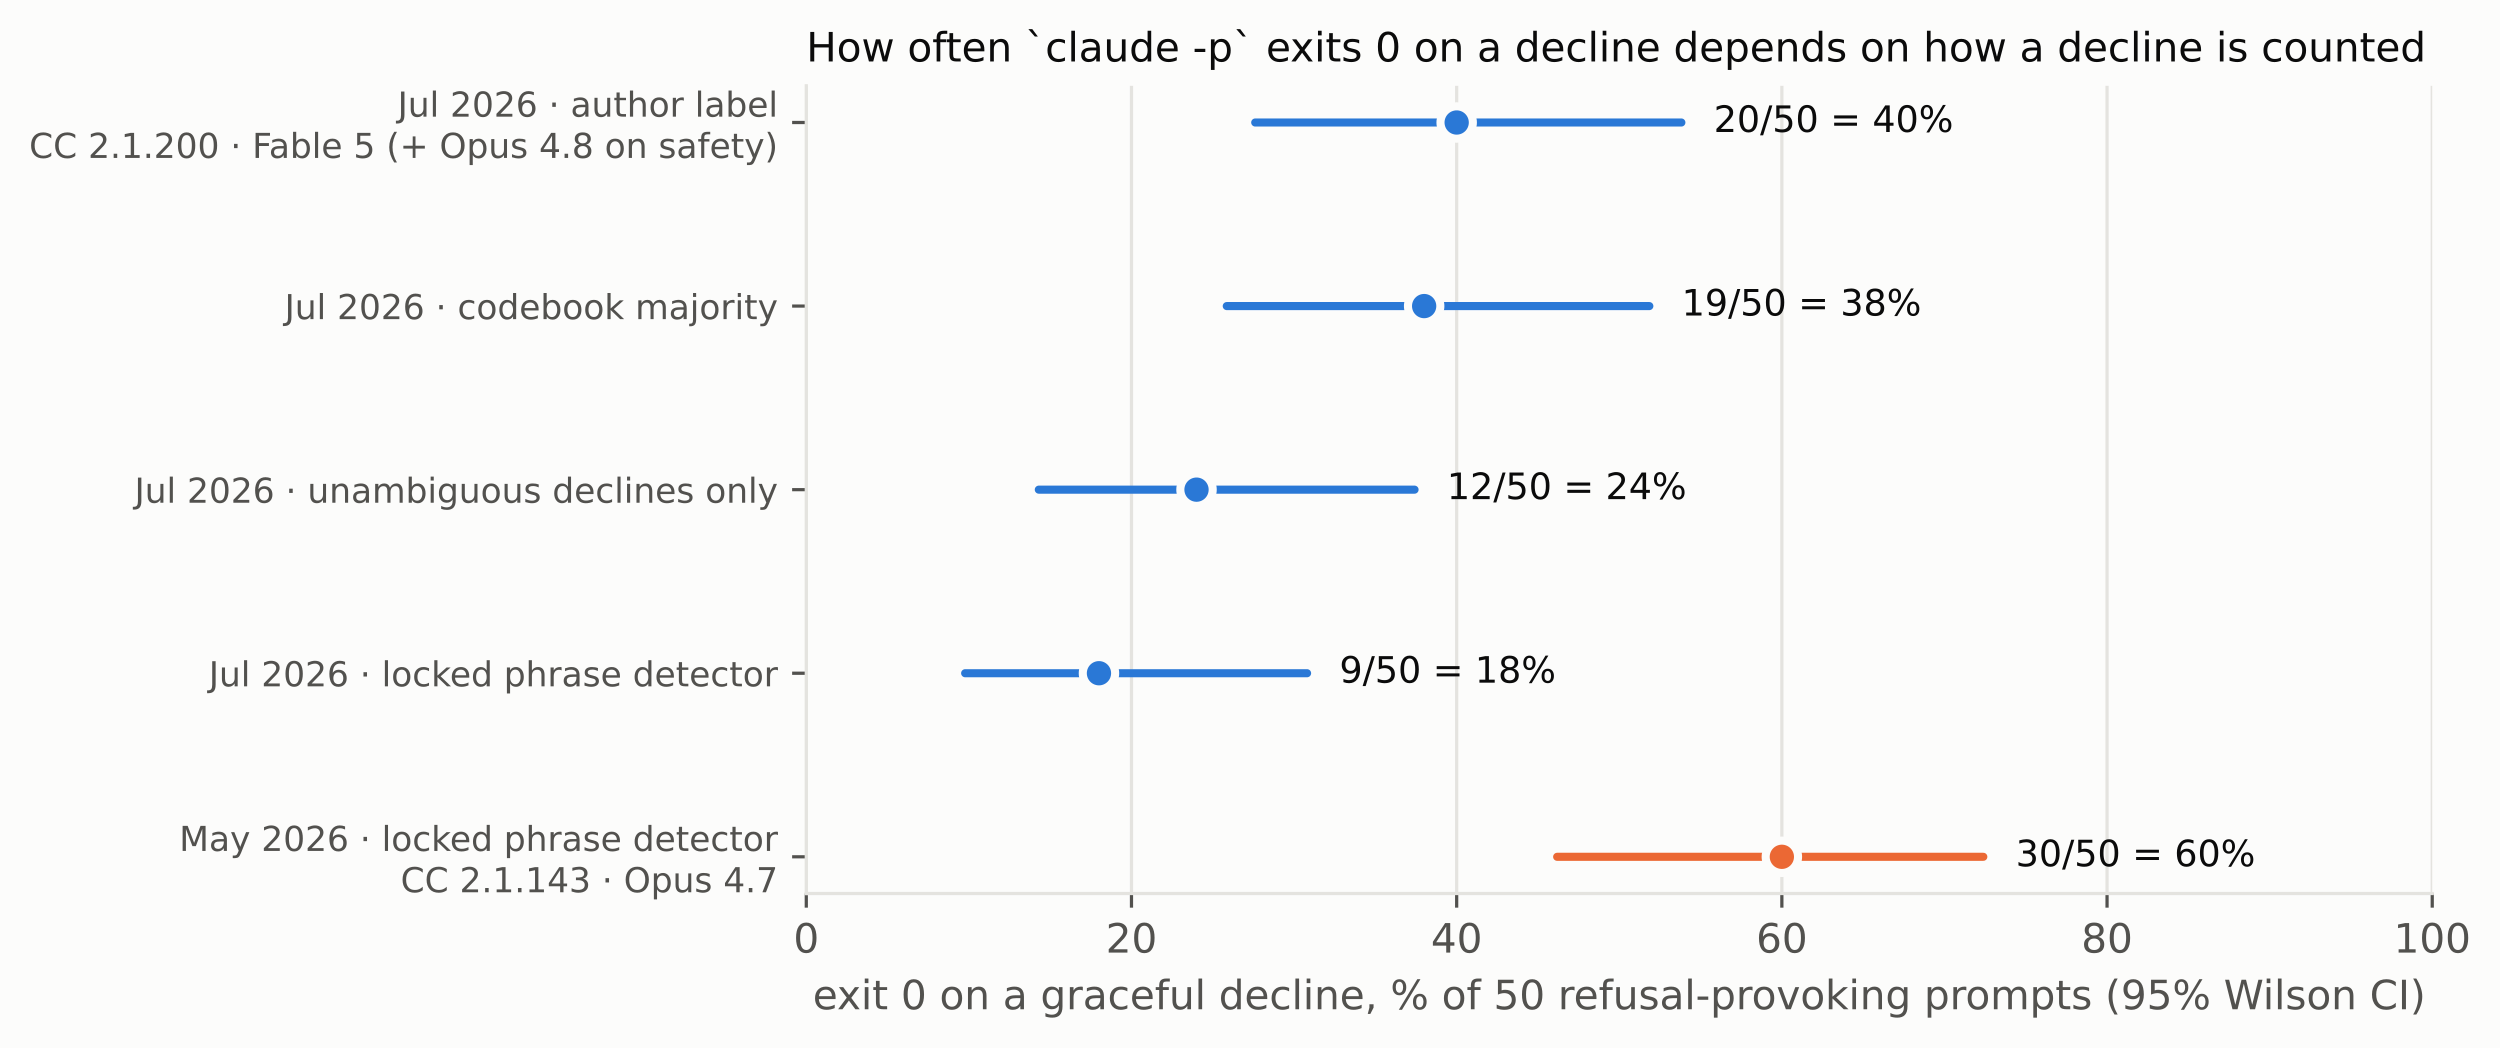
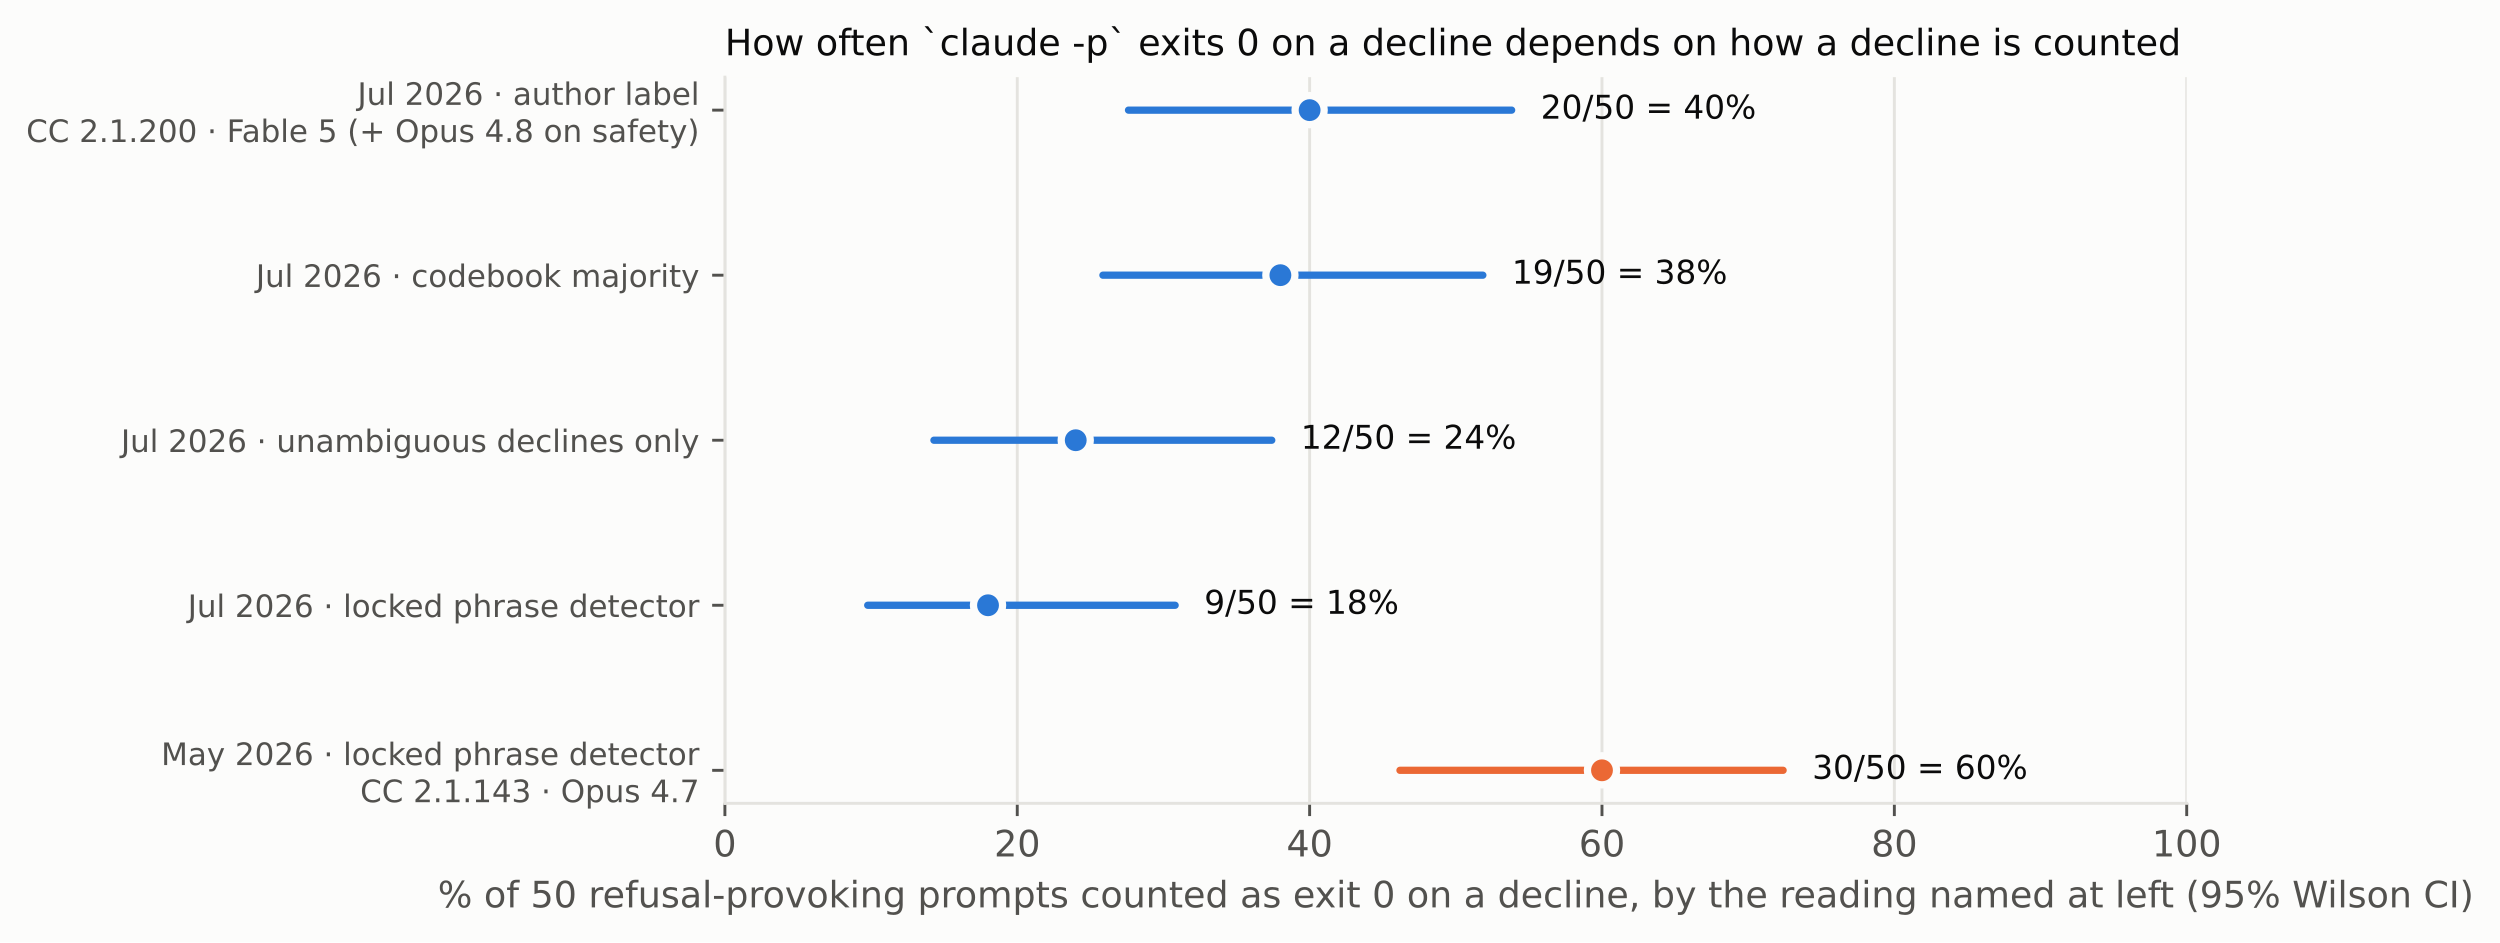
- <svg xmlns="http://www.w3.org/2000/svg" xmlns:xlink="http://www.w3.org/1999/xlink" width="617.731pt" height="258.983pt" viewBox="0 0 617.731 258.983" version="1.1">
+ <svg xmlns="http://www.w3.org/2000/svg" xmlns:xlink="http://www.w3.org/1999/xlink" width="687.091pt" height="258.983pt" viewBox="0 0 687.091 258.983" version="1.1">
  <defs>
    <style type="text/css">*{stroke-linejoin: round; stroke-linecap: butt}</style>
  </defs>
  <g id="figure_1">
    <g id="patch_1">
-       <path d="M 0 258.983  L 617.731 258.983  L 617.731 0  L 0 0  z " style="fill: #fcfcfb" />
+       <path d="M 0 258.983  L 687.091 258.983  L 687.091 0  L 0 0  z " style="fill: #fcfcfb" />
    </g>
    <g id="axes_1">
      <g id="patch_2">
        <path d="M 199.228 220.782  L 600.988 220.782  L 600.988 21.198  L 199.228 21.198  z " style="fill: #fcfcfb" />
      </g>
      <g id="matplotlib.axis_1">
        <g id="xtick_1">
          <g id="line2d_1">
            <path d="M 199.228 220.782  L 199.228 21.198  " clip-path="url(#p09034b1547)" style="fill: none; stroke: #e4e3df; stroke-width: 0.8; stroke-linecap: square" />
          </g>
          <g id="line2d_2">
            <defs>
              <path id="m76695bbce8" d="M 0 0  L 0 3.5  " style="stroke: #52514e; stroke-width: 0.8" />
            </defs>
            <g>
              <use xlink:href="#m76695bbce8" x="199.228" y="220.782" style="fill: #52514e; stroke: #52514e; stroke-width: 0.8" />
            </g>
          </g>
          <g id="text_1">
            <text style="font-size: 10px; font-family: 'DejaVu Sans'; text-anchor: middle; fill: #52514e" x="199.228" y="235.38" transform="rotate(-0 199.2277 235.3801)">0</text>
          </g>
        </g>
        <g id="xtick_2">
          <g id="line2d_3">
            <path d="M 279.58 220.782  L 279.58 21.198  " clip-path="url(#p09034b1547)" style="fill: none; stroke: #e4e3df; stroke-width: 0.8; stroke-linecap: square" />
          </g>
          <g id="line2d_4">
            <g>
              <use xlink:href="#m76695bbce8" x="279.58" y="220.782" style="fill: #52514e; stroke: #52514e; stroke-width: 0.8" />
            </g>
          </g>
          <g id="text_2">
            <text style="font-size: 10px; font-family: 'DejaVu Sans'; text-anchor: middle; fill: #52514e" x="279.58" y="235.38" transform="rotate(-0 279.5797 235.3801)">20</text>
          </g>
        </g>
        <g id="xtick_3">
          <g id="line2d_5">
            <path d="M 359.932 220.782  L 359.932 21.198  " clip-path="url(#p09034b1547)" style="fill: none; stroke: #e4e3df; stroke-width: 0.8; stroke-linecap: square" />
          </g>
          <g id="line2d_6">
            <g>
              <use xlink:href="#m76695bbce8" x="359.932" y="220.782" style="fill: #52514e; stroke: #52514e; stroke-width: 0.8" />
            </g>
          </g>
          <g id="text_3">
            <text style="font-size: 10px; font-family: 'DejaVu Sans'; text-anchor: middle; fill: #52514e" x="359.932" y="235.38" transform="rotate(-0 359.9317 235.3801)">40</text>
          </g>
        </g>
        <g id="xtick_4">
          <g id="line2d_7">
            <path d="M 440.284 220.782  L 440.284 21.198  " clip-path="url(#p09034b1547)" style="fill: none; stroke: #e4e3df; stroke-width: 0.8; stroke-linecap: square" />
          </g>
          <g id="line2d_8">
            <g>
              <use xlink:href="#m76695bbce8" x="440.284" y="220.782" style="fill: #52514e; stroke: #52514e; stroke-width: 0.8" />
            </g>
          </g>
          <g id="text_4">
            <text style="font-size: 10px; font-family: 'DejaVu Sans'; text-anchor: middle; fill: #52514e" x="440.284" y="235.38" transform="rotate(-0 440.2837 235.3801)">60</text>
          </g>
        </g>
        <g id="xtick_5">
          <g id="line2d_9">
            <path d="M 520.636 220.782  L 520.636 21.198  " clip-path="url(#p09034b1547)" style="fill: none; stroke: #e4e3df; stroke-width: 0.8; stroke-linecap: square" />
          </g>
          <g id="line2d_10">
            <g>
              <use xlink:href="#m76695bbce8" x="520.636" y="220.782" style="fill: #52514e; stroke: #52514e; stroke-width: 0.8" />
            </g>
          </g>
          <g id="text_5">
            <text style="font-size: 10px; font-family: 'DejaVu Sans'; text-anchor: middle; fill: #52514e" x="520.636" y="235.38" transform="rotate(-0 520.6357 235.3801)">80</text>
          </g>
        </g>
        <g id="xtick_6">
          <g id="line2d_11">
            <path d="M 600.988 220.782  L 600.988 21.198  " clip-path="url(#p09034b1547)" style="fill: none; stroke: #e4e3df; stroke-width: 0.8; stroke-linecap: square" />
          </g>
          <g id="line2d_12">
            <g>
              <use xlink:href="#m76695bbce8" x="600.988" y="220.782" style="fill: #52514e; stroke: #52514e; stroke-width: 0.8" />
            </g>
          </g>
          <g id="text_6">
            <text style="font-size: 10px; font-family: 'DejaVu Sans'; text-anchor: middle; fill: #52514e" x="600.988" y="235.38" transform="rotate(-0 600.9877 235.3801)">100</text>
          </g>
        </g>
        <g id="text_7">
-           <text style="font-size: 10px; font-family: 'DejaVu Sans'; text-anchor: middle; fill: #52514e" x="400.108" y="249.381" transform="rotate(-0 400.1077 249.3809)">exit 0 on a graceful decline, % of 50 refusal-provoking prompts (95% Wilson CI)</text>
+           <text style="font-size: 10px; font-family: 'DejaVu Sans'; text-anchor: middle; fill: #52514e" x="400.108" y="249.381" transform="rotate(-0 400.1077 249.3809)">% of 50 refusal-provoking prompts counted as exit 0 on a decline, by the reading named at left (95% Wilson CI)</text>
        </g>
      </g>
      <g id="matplotlib.axis_2">
        <g id="ytick_1">
          <g id="line2d_13">
            <defs>
              <path id="mbac4e56621" d="M 0 0  L -3.5 0  " style="stroke: #52514e; stroke-width: 0.8" />
            </defs>
            <g>
              <use xlink:href="#mbac4e56621" x="199.228" y="211.71" style="fill: #52514e; stroke: #52514e; stroke-width: 0.8" />
            </g>
          </g>
          <g id="text_8">
            <text style="font-size: 8.5px; font-family: 'DejaVu Sans'; fill: #52514e" transform="translate(44.29719 210.2644)">May 2026 · locked phrase detector</text>
            <text style="font-size: 8.5px; font-family: 'DejaVu Sans'; fill: #52514e" transform="translate(98.98672 220.466)">CC 2.1.143 · Opus 4.7</text>
          </g>
        </g>
        <g id="ytick_2">
          <g id="line2d_14">
            <g>
              <use xlink:href="#mbac4e56621" x="199.228" y="166.35" style="fill: #52514e; stroke: #52514e; stroke-width: 0.8" />
            </g>
          </g>
          <g id="text_9">
            <text style="font-size: 8.5px; font-family: 'DejaVu Sans'; text-anchor: end; fill: #52514e" x="192.228" y="169.58" transform="rotate(-0 192.2277 169.5798)">Jul 2026 · locked phrase detector</text>
          </g>
        </g>
        <g id="ytick_3">
          <g id="line2d_15">
            <g>
              <use xlink:href="#mbac4e56621" x="199.228" y="120.99" style="fill: #52514e; stroke: #52514e; stroke-width: 0.8" />
            </g>
          </g>
          <g id="text_10">
            <text style="font-size: 8.5px; font-family: 'DejaVu Sans'; text-anchor: end; fill: #52514e" x="192.228" y="124.22" transform="rotate(-0 192.2277 124.2198)">Jul 2026 · unambiguous declines only</text>
          </g>
        </g>
        <g id="ytick_4">
          <g id="line2d_16">
            <g>
              <use xlink:href="#mbac4e56621" x="199.228" y="75.63" style="fill: #52514e; stroke: #52514e; stroke-width: 0.8" />
            </g>
          </g>
          <g id="text_11">
            <text style="font-size: 8.5px; font-family: 'DejaVu Sans'; text-anchor: end; fill: #52514e" x="192.228" y="78.86" transform="rotate(-0 192.2277 78.85977)">Jul 2026 · codebook majority</text>
          </g>
        </g>
        <g id="ytick_5">
          <g id="line2d_17">
            <g>
              <use xlink:href="#mbac4e56621" x="199.228" y="30.27" style="fill: #52514e; stroke: #52514e; stroke-width: 0.8" />
            </g>
          </g>
          <g id="text_12">
            <text style="font-size: 8.5px; font-family: 'DejaVu Sans'; fill: #52514e" transform="translate(98.26422 28.82403)">Jul 2026 · author label</text>
            <text style="font-size: 8.5px; font-family: 'DejaVu Sans'; fill: #52514e" transform="translate(7.2 39.02635)">CC 2.1.200 · Fable 5 (+ Opus 4.8 on safety)</text>
          </g>
        </g>
      </g>
      <g id="line2d_18">
        <path d="M 384.761 211.71  L 490.062 211.71  " clip-path="url(#p09034b1547)" style="fill: none; stroke: #eb6834; stroke-width: 2; stroke-linecap: round" />
      </g>
      <g id="line2d_19">
        <defs>
          <path id="md7a152798f" d="M 0 4  C 1.061 4 2.078 3.579 2.828 2.828  C 3.579 2.078 4 1.061 4 0  C 4 -1.061 3.579 -2.078 2.828 -2.828  C 2.078 -3.579 1.061 -4 0 -4  C -1.061 -4 -2.078 -3.579 -2.828 -2.828  C -3.579 -2.078 -4 -1.061 -4 0  C -4 1.061 -3.579 2.078 -2.828 2.828  C -2.078 3.579 -1.061 4 0 4  z " style="stroke: #fcfcfb; stroke-width: 2" />
        </defs>
        <g clip-path="url(#p09034b1547)">
          <use xlink:href="#md7a152798f" x="440.284" y="211.71" style="fill: #eb6834; stroke: #fcfcfb; stroke-width: 2" />
        </g>
      </g>
      <g id="line2d_20">
        <path d="M 238.48 166.35  L 322.97 166.35  " clip-path="url(#p09034b1547)" style="fill: none; stroke: #2a78d6; stroke-width: 2; stroke-linecap: round" />
      </g>
      <g id="line2d_21">
        <defs>
          <path id="mca3c94d14e" d="M 0 4  C 1.061 4 2.078 3.579 2.828 2.828  C 3.579 2.078 4 1.061 4 0  C 4 -1.061 3.579 -2.078 2.828 -2.828  C 2.078 -3.579 1.061 -4 0 -4  C -1.061 -4 -2.078 -3.579 -2.828 -2.828  C -3.579 -2.078 -4 -1.061 -4 0  C -4 1.061 -3.579 2.078 -2.828 2.828  C -2.078 3.579 -1.061 4 0 4  z " style="stroke: #fcfcfb; stroke-width: 2" />
        </defs>
        <g clip-path="url(#p09034b1547)">
          <use xlink:href="#mca3c94d14e" x="271.545" y="166.35" style="fill: #2a78d6; stroke: #fcfcfb; stroke-width: 2" />
        </g>
      </g>
      <g id="line2d_22">
        <path d="M 256.679 120.99  L 349.526 120.99  " clip-path="url(#p09034b1547)" style="fill: none; stroke: #2a78d6; stroke-width: 2; stroke-linecap: round" />
      </g>
      <g id="line2d_23">
        <g clip-path="url(#p09034b1547)">
          <use xlink:href="#mca3c94d14e" x="295.65" y="120.99" style="fill: #2a78d6; stroke: #fcfcfb; stroke-width: 2" />
        </g>
      </g>
      <g id="line2d_24">
        <path d="M 303.123 75.63  L 407.54 75.63  " clip-path="url(#p09034b1547)" style="fill: none; stroke: #2a78d6; stroke-width: 2; stroke-linecap: round" />
      </g>
      <g id="line2d_25">
        <g clip-path="url(#p09034b1547)">
          <use xlink:href="#mca3c94d14e" x="351.897" y="75.63" style="fill: #2a78d6; stroke: #fcfcfb; stroke-width: 2" />
        </g>
      </g>
      <g id="line2d_26">
        <path d="M 310.154 30.27  L 415.455 30.27  " clip-path="url(#p09034b1547)" style="fill: none; stroke: #2a78d6; stroke-width: 2; stroke-linecap: round" />
      </g>
      <g id="line2d_27">
        <g clip-path="url(#p09034b1547)">
          <use xlink:href="#mca3c94d14e" x="359.932" y="30.27" style="fill: #2a78d6; stroke: #fcfcfb; stroke-width: 2" />
        </g>
      </g>
      <g id="patch_3">
        <path d="M 199.228 220.782  L 199.228 21.198  " style="fill: none; stroke: #e4e3df; stroke-width: 0.8; stroke-linejoin: miter; stroke-linecap: square" />
      </g>
      <g id="patch_4">
        <path d="M 199.228 220.782  L 600.988 220.782  " style="fill: none; stroke: #e4e3df; stroke-width: 0.8; stroke-linejoin: miter; stroke-linecap: square" />
      </g>
      <g id="text_13">
        <text style="font-size: 9px; font-family: 'DejaVu Sans'; text-anchor: start; fill: #0b0b0b" x="498.062" y="214.048" transform="rotate(-0 498.0618 214.0483)">30/50 = 60%</text>
      </g>
      <g id="text_14">
        <text style="font-size: 9px; font-family: 'DejaVu Sans'; text-anchor: start; fill: #0b0b0b" x="330.97" y="168.688" transform="rotate(-0 330.9698 168.6883)">9/50 = 18%</text>
      </g>
      <g id="text_15">
        <text style="font-size: 9px; font-family: 'DejaVu Sans'; text-anchor: start; fill: #0b0b0b" x="357.526" y="123.328" transform="rotate(-0 357.5261 123.3283)">12/50 = 24%</text>
      </g>
      <g id="text_16">
        <text style="font-size: 9px; font-family: 'DejaVu Sans'; text-anchor: start; fill: #0b0b0b" x="415.54" y="77.968" transform="rotate(-0 415.5403 77.96833)">19/50 = 38%</text>
      </g>
      <g id="text_17">
        <text style="font-size: 9px; font-family: 'DejaVu Sans'; text-anchor: start; fill: #0b0b0b" x="423.455" y="32.608" transform="rotate(-0 423.455 32.60833)">20/50 = 40%</text>
      </g>
      <g id="text_18">
        <text style="font-size: 10px; font-family: 'DejaVu Sans'; text-anchor: start; fill: #0b0b0b" x="199.228" y="15.198" transform="rotate(-0 199.2277 15.19844)">How often `claude -p` exits 0 on a decline depends on how a decline is counted</text>
      </g>
    </g>
  </g>
  <defs>
    <clipPath id="p09034b1547">
      <rect x="199.228" y="21.198" width="401.76" height="199.584" />
    </clipPath>
  </defs>
</svg>
